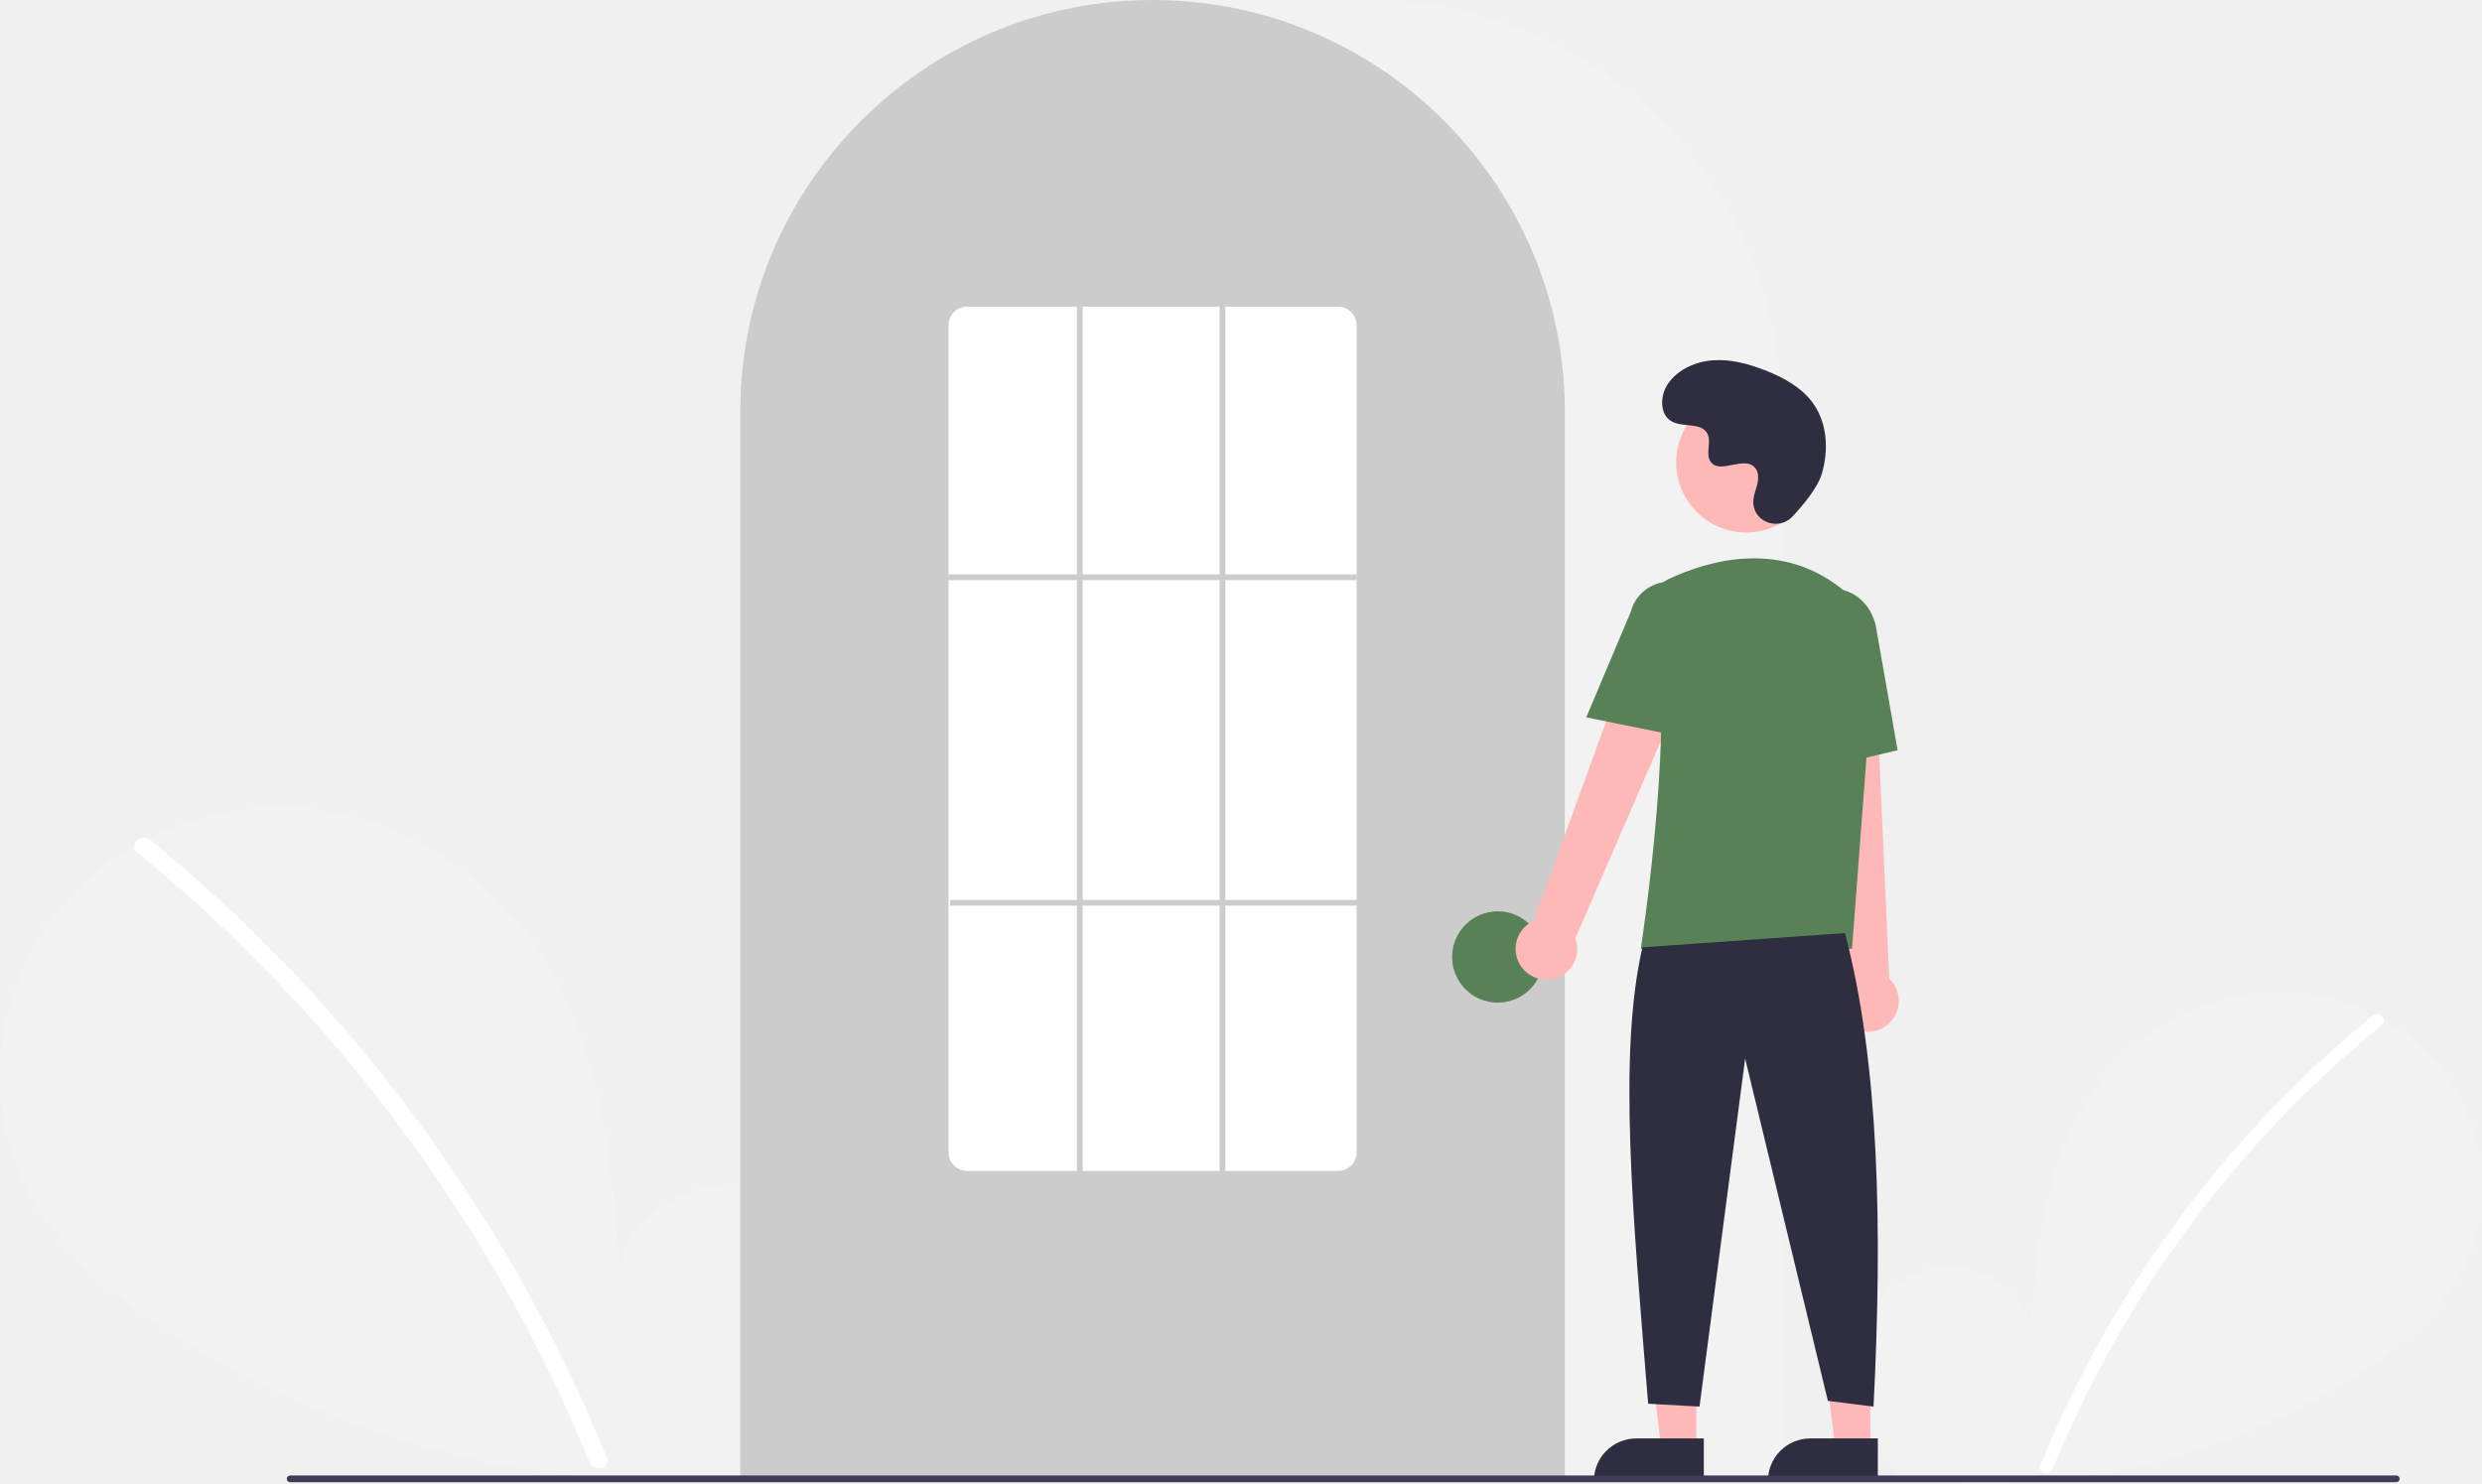
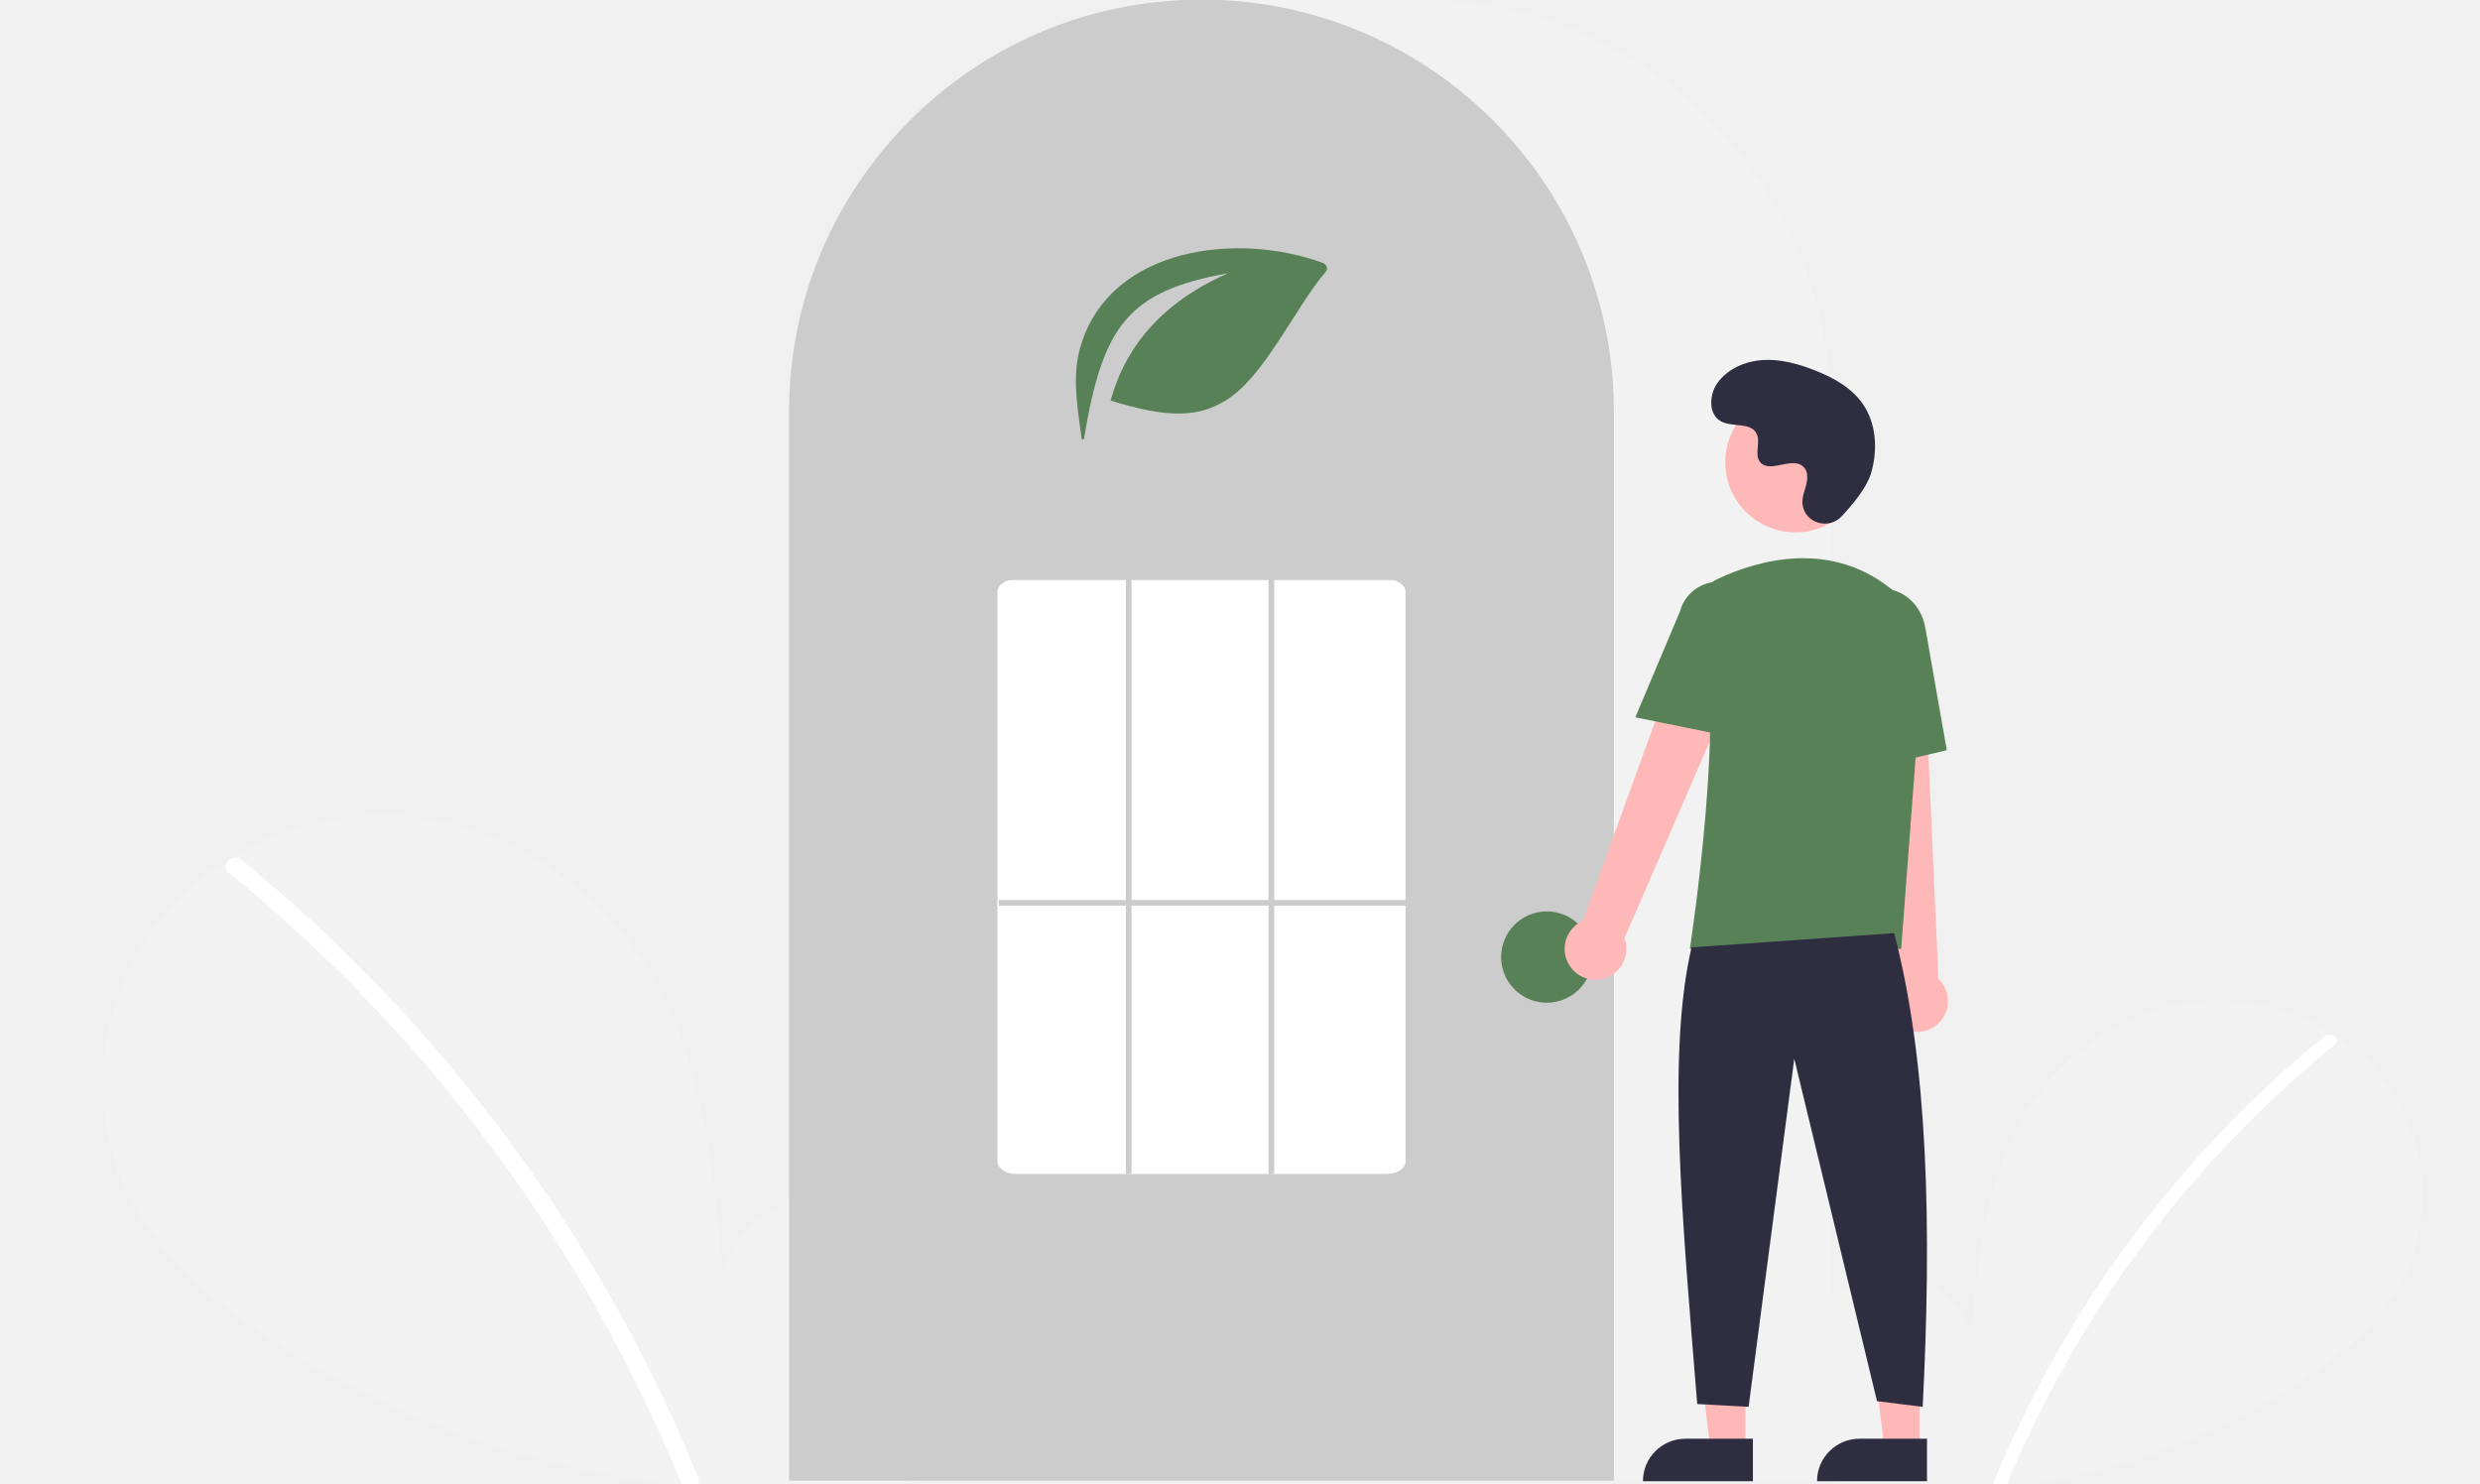
- <svg xmlns="http://www.w3.org/2000/svg" data-name="Layer 1" width="870" height="520.139" viewBox="0 0 870 520.139">
-   <path d="M831.092,704.187c-11.138-9.412-17.904-24.28-16.13-38.754s12.764-27.78,27.018-30.854,30.504,5.435,34.834,19.359c2.383-26.846,5.129-54.818,19.402-77.68,12.924-20.701,35.309-35.514,59.569-38.164s49.803,7.359,64.933,26.507,18.835,46.985,8.238,68.969c-7.806,16.195-22.188,28.247-37.257,38.052a240.452,240.452,0,0,1-164.454,35.977Z" transform="translate(-165 -189.9307)" fill="#f2f2f2" />
-   <path d="M996.728,546.01a393.414,393.414,0,0,0-54.826,54.442,394.561,394.561,0,0,0-61.752,103.194c-1.112,2.725,3.313,3.911,4.412,1.216A392.342,392.342,0,0,1,999.963,549.245c2.284-1.86-.97-5.08-3.236-3.236Z" transform="translate(-165 -189.9307)" fill="#fff" />
-   <path d="M445.067,701.63c15.299-12.927,24.591-33.348,22.154-53.228s-17.531-38.156-37.11-42.377-41.897,7.464-47.844,26.59c-3.273-36.873-7.044-75.292-26.648-106.693-17.751-28.433-48.497-48.778-81.818-52.418s-68.404,10.107-89.185,36.407-25.869,64.535-11.315,94.729c10.722,22.243,30.475,38.797,51.172,52.264,66.03,42.965,147.939,60.884,225.877,49.415" transform="translate(-165 -189.9307)" fill="#f2f2f2" />
-   <path d="M217.567,484.373a540.355,540.355,0,0,1,75.304,74.777A548.076,548.076,0,0,1,352.257,647.04a545.835,545.835,0,0,1,25.43,53.846c1.527,3.743-4.55,5.372-6.06,1.671a536.36,536.36,0,0,0-49.009-92.727A539.734,539.734,0,0,0,256.889,528.632a538.441,538.441,0,0,0-43.766-39.815c-3.138-2.555,1.332-6.978,4.444-4.444Z" transform="translate(-165 -189.9307)" fill="#fff" />
-   <path d="M789.5,708.931h-365v-374.5c0-79.678,64.822-144.5,144.5-144.5h76c79.677,0,144.5,64.822,144.5,144.5Z" transform="translate(-165 -189.9307)" fill="#f2f2f2" />
-   <path d="M713.5,708.931h-289v-374.5a143.382,143.382,0,0,1,27.596-84.944c.664-.905,1.326-1.798,2.009-2.681a144.466,144.466,0,0,1,30.754-29.851c.66-.48,1.322-.952,1.994-1.423a144.16,144.16,0,0,1,31.472-16.459c.661-.25,1.334-.501,2.007-.742a144.02,144.02,0,0,1,31.108-7.336c.658-.09,1.333-.16,2.008-.23a146.288,146.288,0,0,1,31.105,0c.673.07,1.349.141,2.014.231a143.995,143.995,0,0,1,31.1,7.335c.673.241,1.346.492,2.009.743a143.799,143.799,0,0,1,31.106,16.216c.672.461,1.344.933,2.006,1.405a145.987,145.987,0,0,1,18.384,15.564,144.305,144.305,0,0,1,12.724,14.551c.681.88,1.343,1.773,2.005,2.677A143.382,143.382,0,0,1,713.5,334.431Z" transform="translate(-165 -189.9307)" fill="#ccc" />
-   <circle cx="525" cy="335.5" r="16" fill="#588157" />
-   <polygon points="594.599 507.783 582.339 507.783 576.506 460.495 594.601 460.496 594.599 507.783" fill="#ffb8b8" />
-   <path d="M573.582,504.28h23.644a0,0,0,0,1,0,0v14.887a0,0,0,0,1,0,0H558.695a0,0,0,0,1,0,0v0a14.887,14.887,0,0,1,14.887-14.887Z" fill="#2f2e41" />
-   <polygon points="655.599 507.783 643.339 507.783 637.506 460.495 655.601 460.496 655.599 507.783" fill="#ffb8b8" />
-   <path d="M634.582,504.28h23.644a0,0,0,0,1,0,0v14.887a0,0,0,0,1,0,0H619.695a0,0,0,0,1,0,0v0a14.887,14.887,0,0,1,14.887-14.887Z" fill="#2f2e41" />
-   <path d="M698.098,528.6a10.743,10.743,0,0,1,4.511-15.843l41.676-114.867L764.791,409.082,717.206,518.853a10.801,10.801,0,0,1-19.109,9.748Z" transform="translate(-165 -189.9307)" fill="#ffb8b8" />
-   <path d="M814.336,550.184a10.743,10.743,0,0,1-2.893-16.217L798.533,412.458l23.338,1.066L827.236,533.045a10.801,10.801,0,0,1-12.9,17.139Z" transform="translate(-165 -189.9307)" fill="#ffb8b8" />
-   <circle cx="612.106" cy="162.123" r="24.561" fill="#ffb8b8" />
-   <path d="M814.18,522.549H740.133l.089-.576c.133-.861,13.197-86.439,3.562-114.436a11.813,11.813,0,0,1,6.069-14.584h0c13.772-6.485,40.208-14.471,62.52,4.909a28.234,28.234,0,0,1,9.459,23.396Z" transform="translate(-165 -189.9307)" fill="#588157" />
-   <path d="M754.354,448.181,721.018,441.418l15.626-37.03a13.997,13.997,0,0,1,27.106,6.998Z" transform="translate(-165 -189.9307)" fill="#588157" />
-   <path d="M797.05,460.739l-2.004-45.941c-1.52-8.636,3.424-16.8,11.027-18.135,7.605-1.33,15.032,4.66,16.558,13.36l7.533,42.928Z" transform="translate(-165 -189.9307)" fill="#588157" />
-   <path d="M811.716,517.049c11.915,45.377,13.214,103.069,10,166l-16-2-29-120-16,122-18-1c-5.377-66.03-10.613-122.715-2-160Z" transform="translate(-165 -189.9307)" fill="#2f2e41" />
-   <path d="M793.289,371.035c-4.582,4.881-13.091,2.261-13.688-4.407a8.055,8.055,0,0,1,.01-1.556c.308-2.954,2.015-5.635,1.606-8.754a4.59,4.59,0,0,0-.84-2.149c-3.651-4.889-12.222,2.187-15.668-2.239-2.113-2.714.371-6.987-1.251-10.021-2.14-4.004-8.479-2.029-12.454-4.221-4.423-2.439-4.158-9.225-1.247-13.353,3.551-5.034,9.776-7.72,15.923-8.107s12.253,1.275,17.992,3.511c6.521,2.541,12.988,6.054,17.001,11.788,4.88,6.973,5.35,16.348,2.909,24.502C802.098,360.99,797.031,367.049,793.289,371.035Z" transform="translate(-165 -189.9307)" fill="#2f2e41" />
-   <path d="M1004.982,709.574h-738.294a1.191,1.191,0,0,1,0-2.381h738.294a1.191,1.191,0,0,1,0,2.381Z" transform="translate(-165 -189.9307)" fill="#3f3d56" />
-   <path d="M634,600.431H504a6.465,6.465,0,0,1-6.5-6.415V303.846a6.465,6.465,0,0,1,6.5-6.415H634a6.465,6.465,0,0,1,6.5,6.415V594.015A6.465,6.465,0,0,1,634,600.431Z" transform="translate(-165 -189.9307)" fill="#fff" />
-   <rect x="332.5" y="201.39" width="143" height="2" fill="#ccc" />
-   <rect x="333" y="315.5" width="143" height="2" fill="#ccc" />
-   <rect x="377.5" y="107.5" width="2" height="304" fill="#ccc" />
-   <rect x="427.5" y="107.5" width="2" height="304" fill="#ccc" />
+ <svg xmlns="http://www.w3.org/2000/svg" width="869" height="520" viewBox="0 0 869 520">
+   <g id="Associer">
+     <path id="Trac" fill="#f2f2f2" stroke="none" d="M 645.092 517.118 C 633.954 507.706 627.188 492.838 628.963 478.364 C 630.737 463.89 641.726 450.584 655.981 447.511 C 670.236 444.437 686.485 452.945 690.815 466.87 C 693.198 440.024 695.943 412.053 710.217 389.19 C 723.141 368.489 745.525 353.677 769.785 351.027 C 794.045 348.377 819.588 358.385 834.718 377.534 C 849.848 396.682 853.553 424.519 842.956 446.503 C 835.15 462.697 820.768 474.749 805.699 484.555 C 757.008 515.971 698.608 528.747 641.246 520.532 Z" />
+     <path id="path1" fill="#ffffff" stroke="none" d="M 814.728 362.94 C 794.71 379.245 776.346 397.48 759.902 417.383 C 734.166 448.423 713.34 483.225 698.15 520.577 C 697.038 523.301 701.462 524.488 702.562 521.793 C 727.416 461.089 767.092 407.586 817.963 366.176 C 820.248 364.316 816.993 361.095 814.728 362.94 Z" />
+     <path id="path2" fill="#f2f2f2" stroke="none" d="M 316.067 514.561 C 331.366 501.634 340.658 481.213 338.221 461.333 C 335.784 441.453 320.69 423.177 301.112 418.955 C 281.533 414.734 259.214 426.42 253.267 445.545 C 249.995 408.672 246.223 370.253 226.619 338.852 C 208.868 310.419 178.122 290.074 144.801 286.435 C 111.48 282.795 76.397 296.542 55.616 322.841 C 34.835 349.141 29.747 387.376 44.301 417.571 C 55.023 439.814 74.777 456.367 95.473 469.835 C 161.503 512.8 243.412 530.719 321.351 519.249" />
+     <path id="path3" fill="#ffffff" stroke="none" d="M 84.567 301.304 C 112.061 323.698 137.284 348.744 159.871 376.08 C 182.461 403.388 202.35 432.823 219.257 463.971 C 228.707 481.443 237.196 499.419 244.687 517.817 C 246.214 521.56 240.137 523.189 238.627 519.488 C 225.359 487.052 208.944 455.995 189.618 426.761 C 170.385 397.633 148.373 370.44 123.889 345.562 C 110.041 331.499 95.43 318.207 80.123 305.748 C 76.985 303.193 81.455 298.77 84.567 301.304 Z" />
+     <path id="path4" fill="#f2f2f2" stroke="none" d="M 641.5 518.861 L 276.5 518.861 L 276.5 144.361 C 276.5 64.684 341.322 -0.139 421 -0.139 L 497 -0.139 C 576.678 -0.139 641.5 64.684 641.5 144.361 Z" />
+     <path id="path5" fill="#cccccc" stroke="none" d="M 565.5 518.861 L 276.5 518.861 L 276.5 144.361 C 276.42 113.831 286.088 84.072 304.096 59.417 C 304.759 58.512 305.422 57.619 306.104 56.736 C 314.815 45.312 325.18 35.251 336.859 26.885 C 337.518 26.405 338.181 25.934 338.853 25.462 C 348.625 18.699 359.196 13.171 370.325 9.003 C 370.986 8.753 371.659 8.502 372.332 8.261 C 382.397 4.669 392.83 2.208 403.44 0.925 C 404.098 0.835 404.773 0.765 405.448 0.694 C 415.787 -0.411 426.215 -0.411 436.554 0.694 C 437.227 0.765 437.902 0.835 438.568 0.926 C 449.175 2.21 459.606 4.67 469.668 8.261 C 470.341 8.502 471.014 8.753 471.677 9.004 C 482.669 13.119 493.115 18.565 502.783 25.219 C 503.455 25.681 504.127 26.153 504.79 26.624 C 511.336 31.297 517.485 36.503 523.173 42.188 C 527.735 46.749 531.986 51.61 535.898 56.739 C 536.578 57.619 537.24 58.512 537.903 59.416 C 555.911 84.071 565.58 113.83 565.5 144.361 Z" />
+     <path id="path6" fill="#588157" stroke="none" d="M 558 335.361 C 558 344.198 550.836 351.361 542 351.361 C 533.163 351.361 526 344.198 526 335.361 C 526 326.525 533.163 319.361 542 319.361 C 550.836 319.361 558 326.525 558 335.361 Z" />
+     <path id="path7" fill="#ffb8b8" stroke="none" d="M 611.599 507.644 L 599.339 507.644 L 593.506 460.356 L 611.601 460.357 L 611.599 507.644 Z" />
+     <path id="path8" fill="#2f2e41" stroke="none" d="M 590.582 504.141 L 614.225 504.141 L 614.225 504.141 L 614.225 519.028 L 614.225 519.028 L 575.695 519.028 L 575.695 519.028 L 575.695 519.028 C 575.695 510.806 582.36 504.141 590.582 504.141 Z" />
+     <path id="path9" fill="#ffb8b8" stroke="none" d="M 672.599 507.644 L 660.339 507.644 L 654.506 460.356 L 672.601 460.357 L 672.599 507.644 Z" />
+     <path id="path10" fill="#2f2e41" stroke="none" d="M 651.582 504.141 L 675.225 504.141 L 675.225 504.141 L 675.225 519.028 L 675.225 519.028 L 636.695 519.028 L 636.695 519.028 L 636.695 519.028 C 636.695 510.806 643.36 504.141 651.582 504.141 Z" />
+     <path id="path11" fill="#ffb8b8" stroke="none" d="M 550.098 338.531 C 548.312 335.901 547.784 332.614 548.654 329.557 C 549.525 326.499 551.705 323.984 554.608 322.688 L 596.284 207.821 L 616.791 219.013 L 569.206 328.783 C 571.101 333.918 568.857 339.658 563.982 342.145 C 559.106 344.632 553.142 343.079 550.098 338.531 Z" />
+     <path id="path12" fill="#ffb8b8" stroke="none" d="M 666.336 360.115 C 663.578 358.534 661.662 355.812 661.104 352.682 C 660.546 349.552 661.402 346.336 663.443 343.898 L 650.533 222.389 L 673.87 223.455 L 679.236 342.976 C 683.19 346.759 683.69 352.902 680.399 357.275 C 677.108 361.648 671.067 362.868 666.336 360.115 Z" />
+     <path id="path13" fill="#ffb8b8" stroke="none" d="M 653.667 161.984 C 653.667 175.549 642.67 186.545 629.106 186.545 C 615.541 186.545 604.545 175.549 604.545 161.984 C 604.545 148.419 615.541 137.423 629.106 137.423 C 642.67 137.423 653.667 148.419 653.667 161.984 Z" />
+     <path id="path14" fill="#588157" stroke="none" d="M 666.18 332.48 L 592.133 332.48 L 592.222 331.904 C 592.355 331.043 605.419 245.465 595.784 217.468 C 593.781 211.77 596.399 205.479 601.853 202.884 L 601.853 202.884 C 615.625 196.399 642.061 188.413 664.373 207.794 C 671.03 213.671 674.534 222.337 673.833 231.19 Z" />
+     <path id="path15" fill="#588157" stroke="none" d="M 606.354 258.112 L 573.018 251.349 L 588.644 214.319 C 590.591 206.851 598.215 202.369 605.687 204.298 C 613.159 206.227 617.661 213.84 615.75 221.316 Z" />
+     <path id="path16" fill="#588157" stroke="none" d="M 649.05 270.67 L 647.046 224.728 C 645.526 216.092 650.47 207.928 658.074 206.593 C 665.679 205.264 673.105 211.254 674.632 219.953 L 682.165 262.881 Z" />
+     <path id="path17" fill="#2f2e41" stroke="none" d="M 663.716 326.98 C 675.631 372.357 676.93 430.049 673.716 492.98 L 657.716 490.98 L 628.716 370.98 L 612.716 492.98 L 594.716 491.98 C 589.339 425.95 584.103 369.265 592.716 331.98 Z" />
+     <path id="path18" fill="#2f2e41" stroke="none" d="M 645.289 180.965 C 640.707 185.846 632.198 183.226 631.601 176.558 C 631.554 176.041 631.557 175.52 631.611 175.003 C 631.919 172.049 633.625 169.368 633.217 166.249 C 633.124 165.473 632.835 164.733 632.377 164.1 C 628.725 159.211 620.154 166.287 616.708 161.861 C 614.595 159.147 617.079 154.874 615.458 151.84 C 613.318 147.837 606.979 149.812 603.004 147.619 C 598.581 145.18 598.846 138.394 601.757 134.266 C 605.308 129.233 611.533 126.547 617.68 126.16 C 623.828 125.773 629.933 127.435 635.673 129.671 C 642.194 132.213 648.66 135.725 652.673 141.459 C 657.554 148.432 658.023 157.807 655.583 165.961 C 654.098 170.921 649.031 176.98 645.289 180.965 Z" />
+     <path id="path19" fill="#ffffff" stroke="none" d="M 486 411.361 L 356 411.361 C 352.435 411.375 349.528 409.401 349.5 406.95 L 349.5 207.412 C 349.528 204.96 352.435 202.987 356 203 L 486 203 C 489.565 202.987 492.472 204.96 492.5 207.412 L 492.5 406.95 C 492.472 409.401 489.565 411.375 486 411.361 Z" />
+     <path id="path20" fill="#cccccc" stroke="none" d="M 349.5 201.251 L 492.5 201.251 L 492.5 203.251 L 349.5 203.251 Z" />
+     <path id="path21" fill="#cccccc" stroke="none" d="M 350 315.361 L 493 315.361 L 493 317.361 L 350 317.361 Z" />
+     <path id="path22" fill="#cccccc" stroke="none" d="M 394.5 107.361 L 396.5 107.361 L 396.5 411.361 L 394.5 411.361 Z" />
+     <path id="path23" fill="#cccccc" stroke="none" d="M 444.5 107.361 L 446.5 107.361 L 446.5 411.361 L 444.5 411.361 Z" />
+     <path id="Logo-Feuille" fill="#588157" fill-rule="evenodd" stroke="none" d="M 430.286 95.751 C 395.207 102.024 386.423 114.18 379.847 153.612 C 379.764 154.106 379.092 154.141 379.022 153.644 C 377.186 140.627 375.626 130.717 378.925 120.403 C 389.812 86.366 433.887 81.29 463.352 92.062 C 464.82 92.599 465.542 94.057 464.527 95.248 C 453.624 108.04 443.082 132.072 429.447 140.359 C 420.481 145.808 410.421 147.017 389.164 140.359 C 393.284 125.299 403.595 107.494 430.286 95.751 Z" />
+   </g>
</svg>
